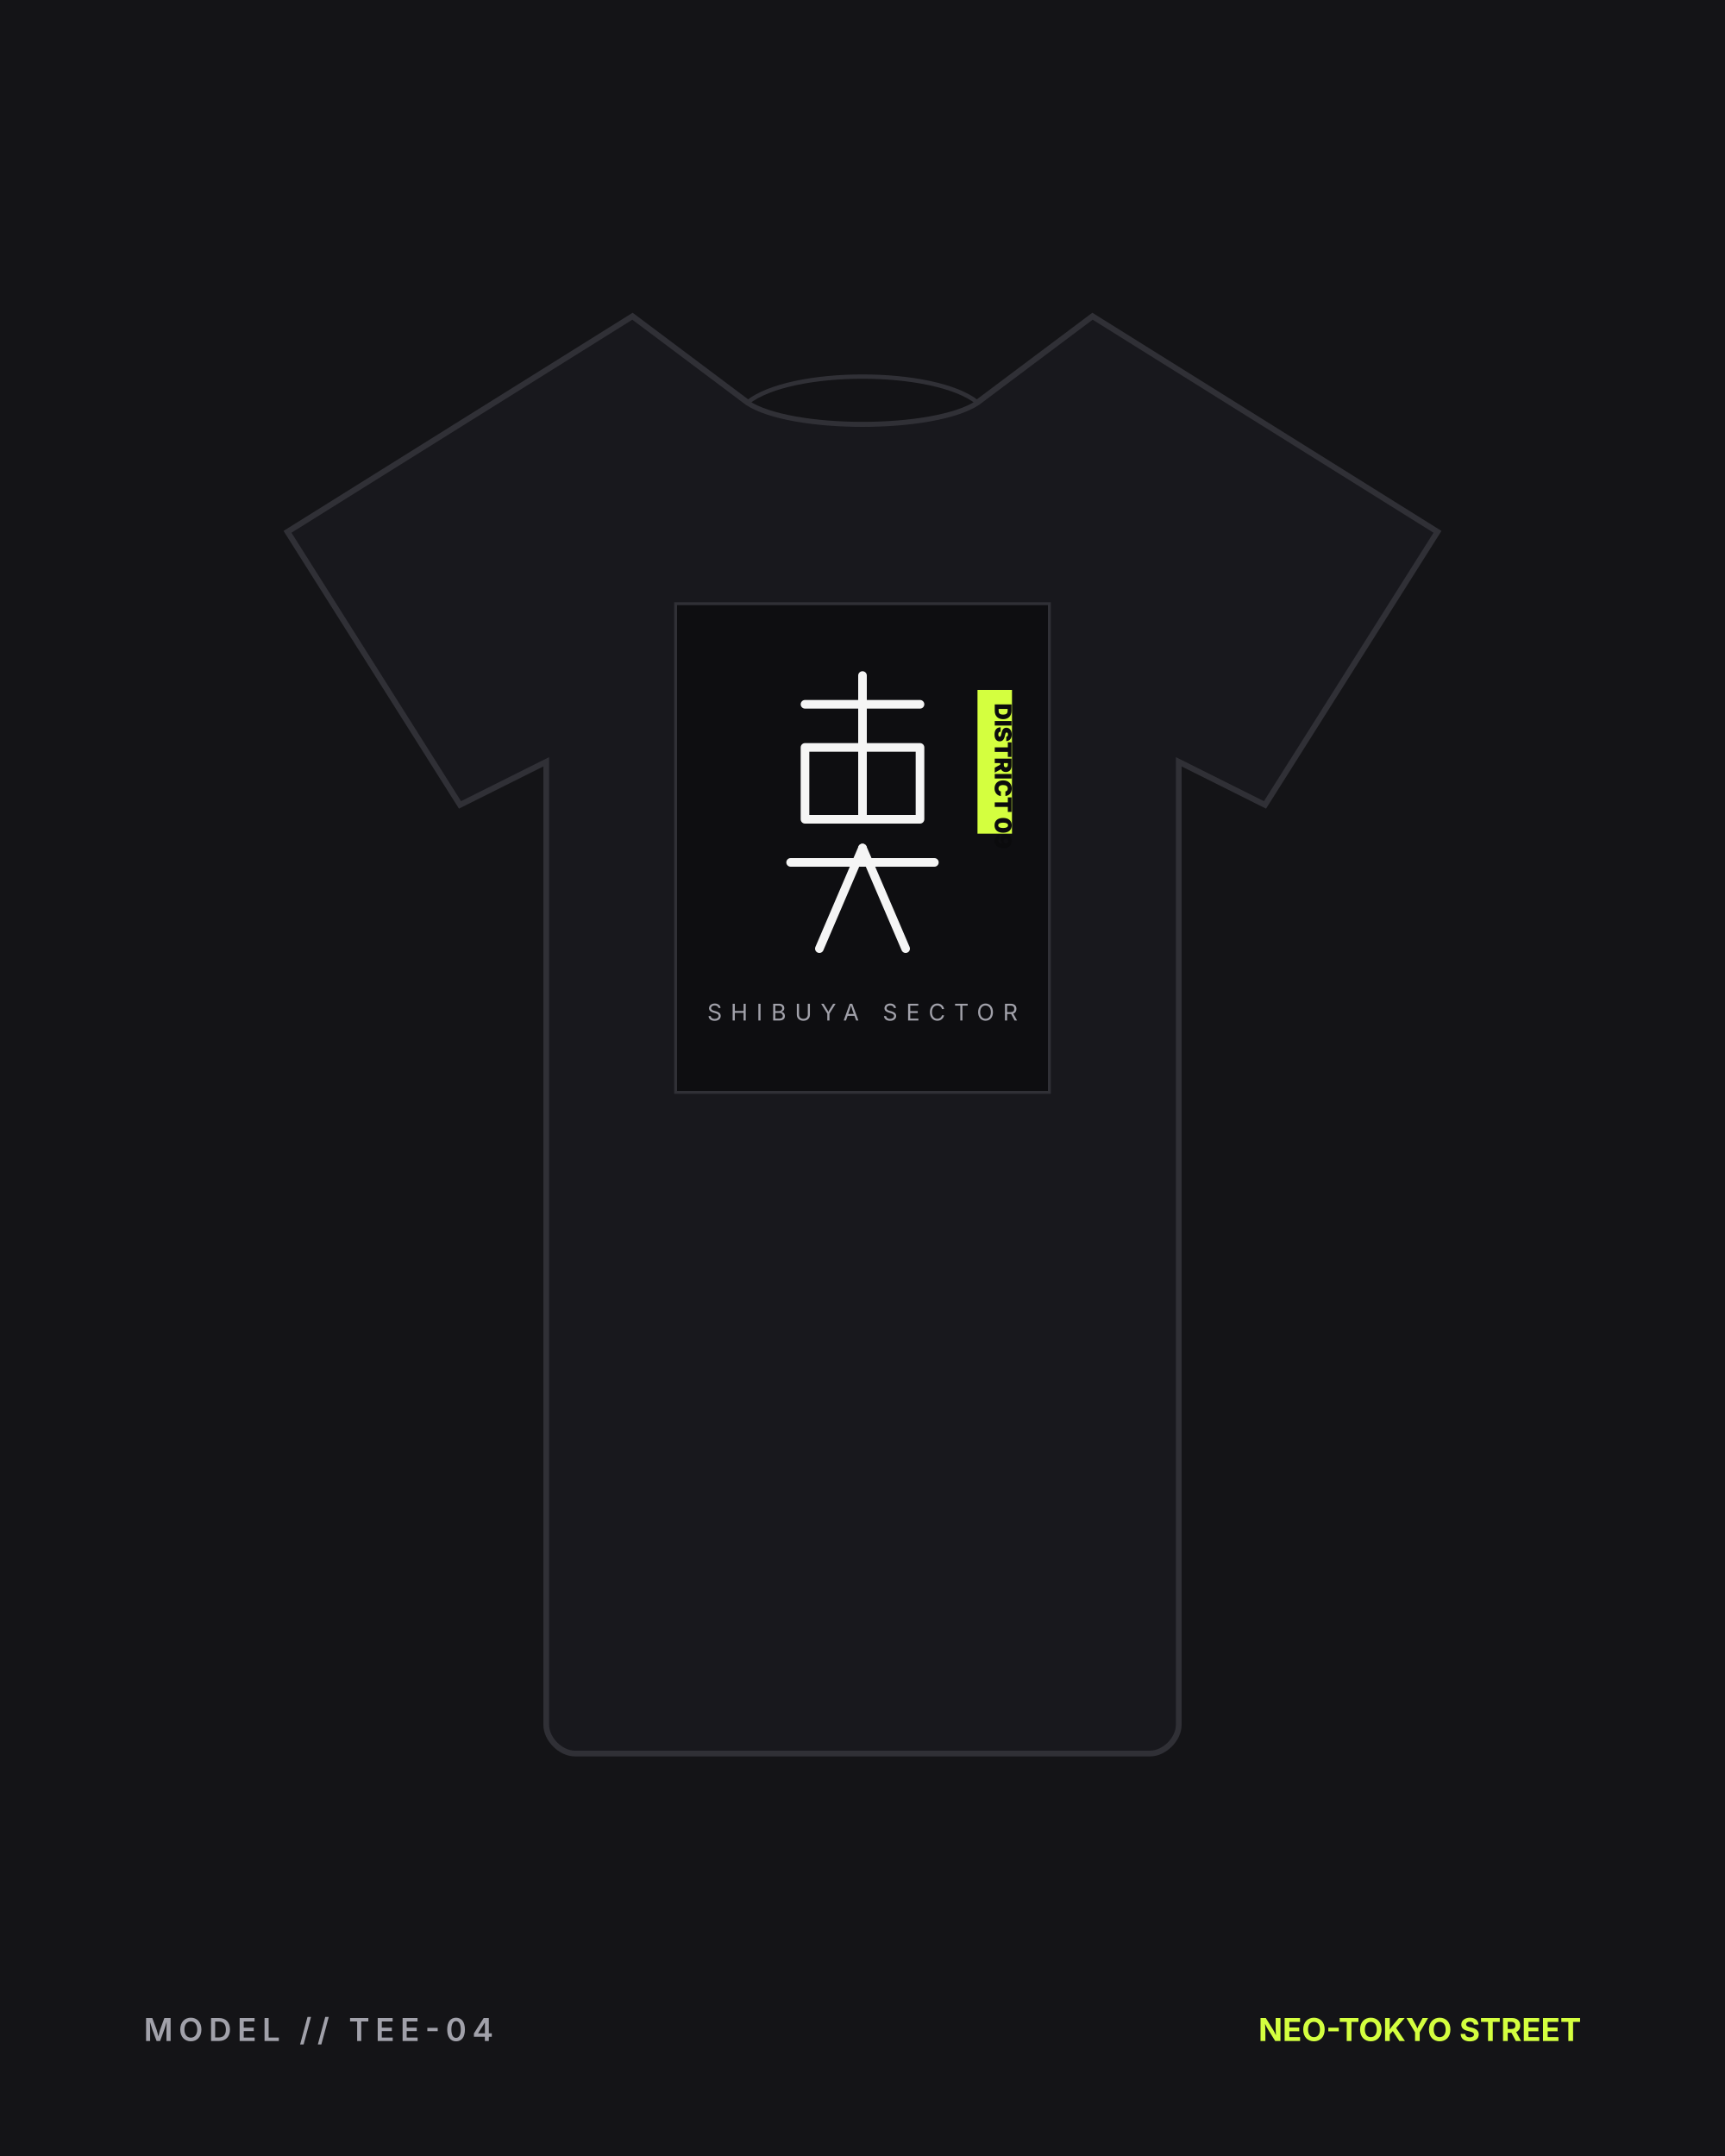
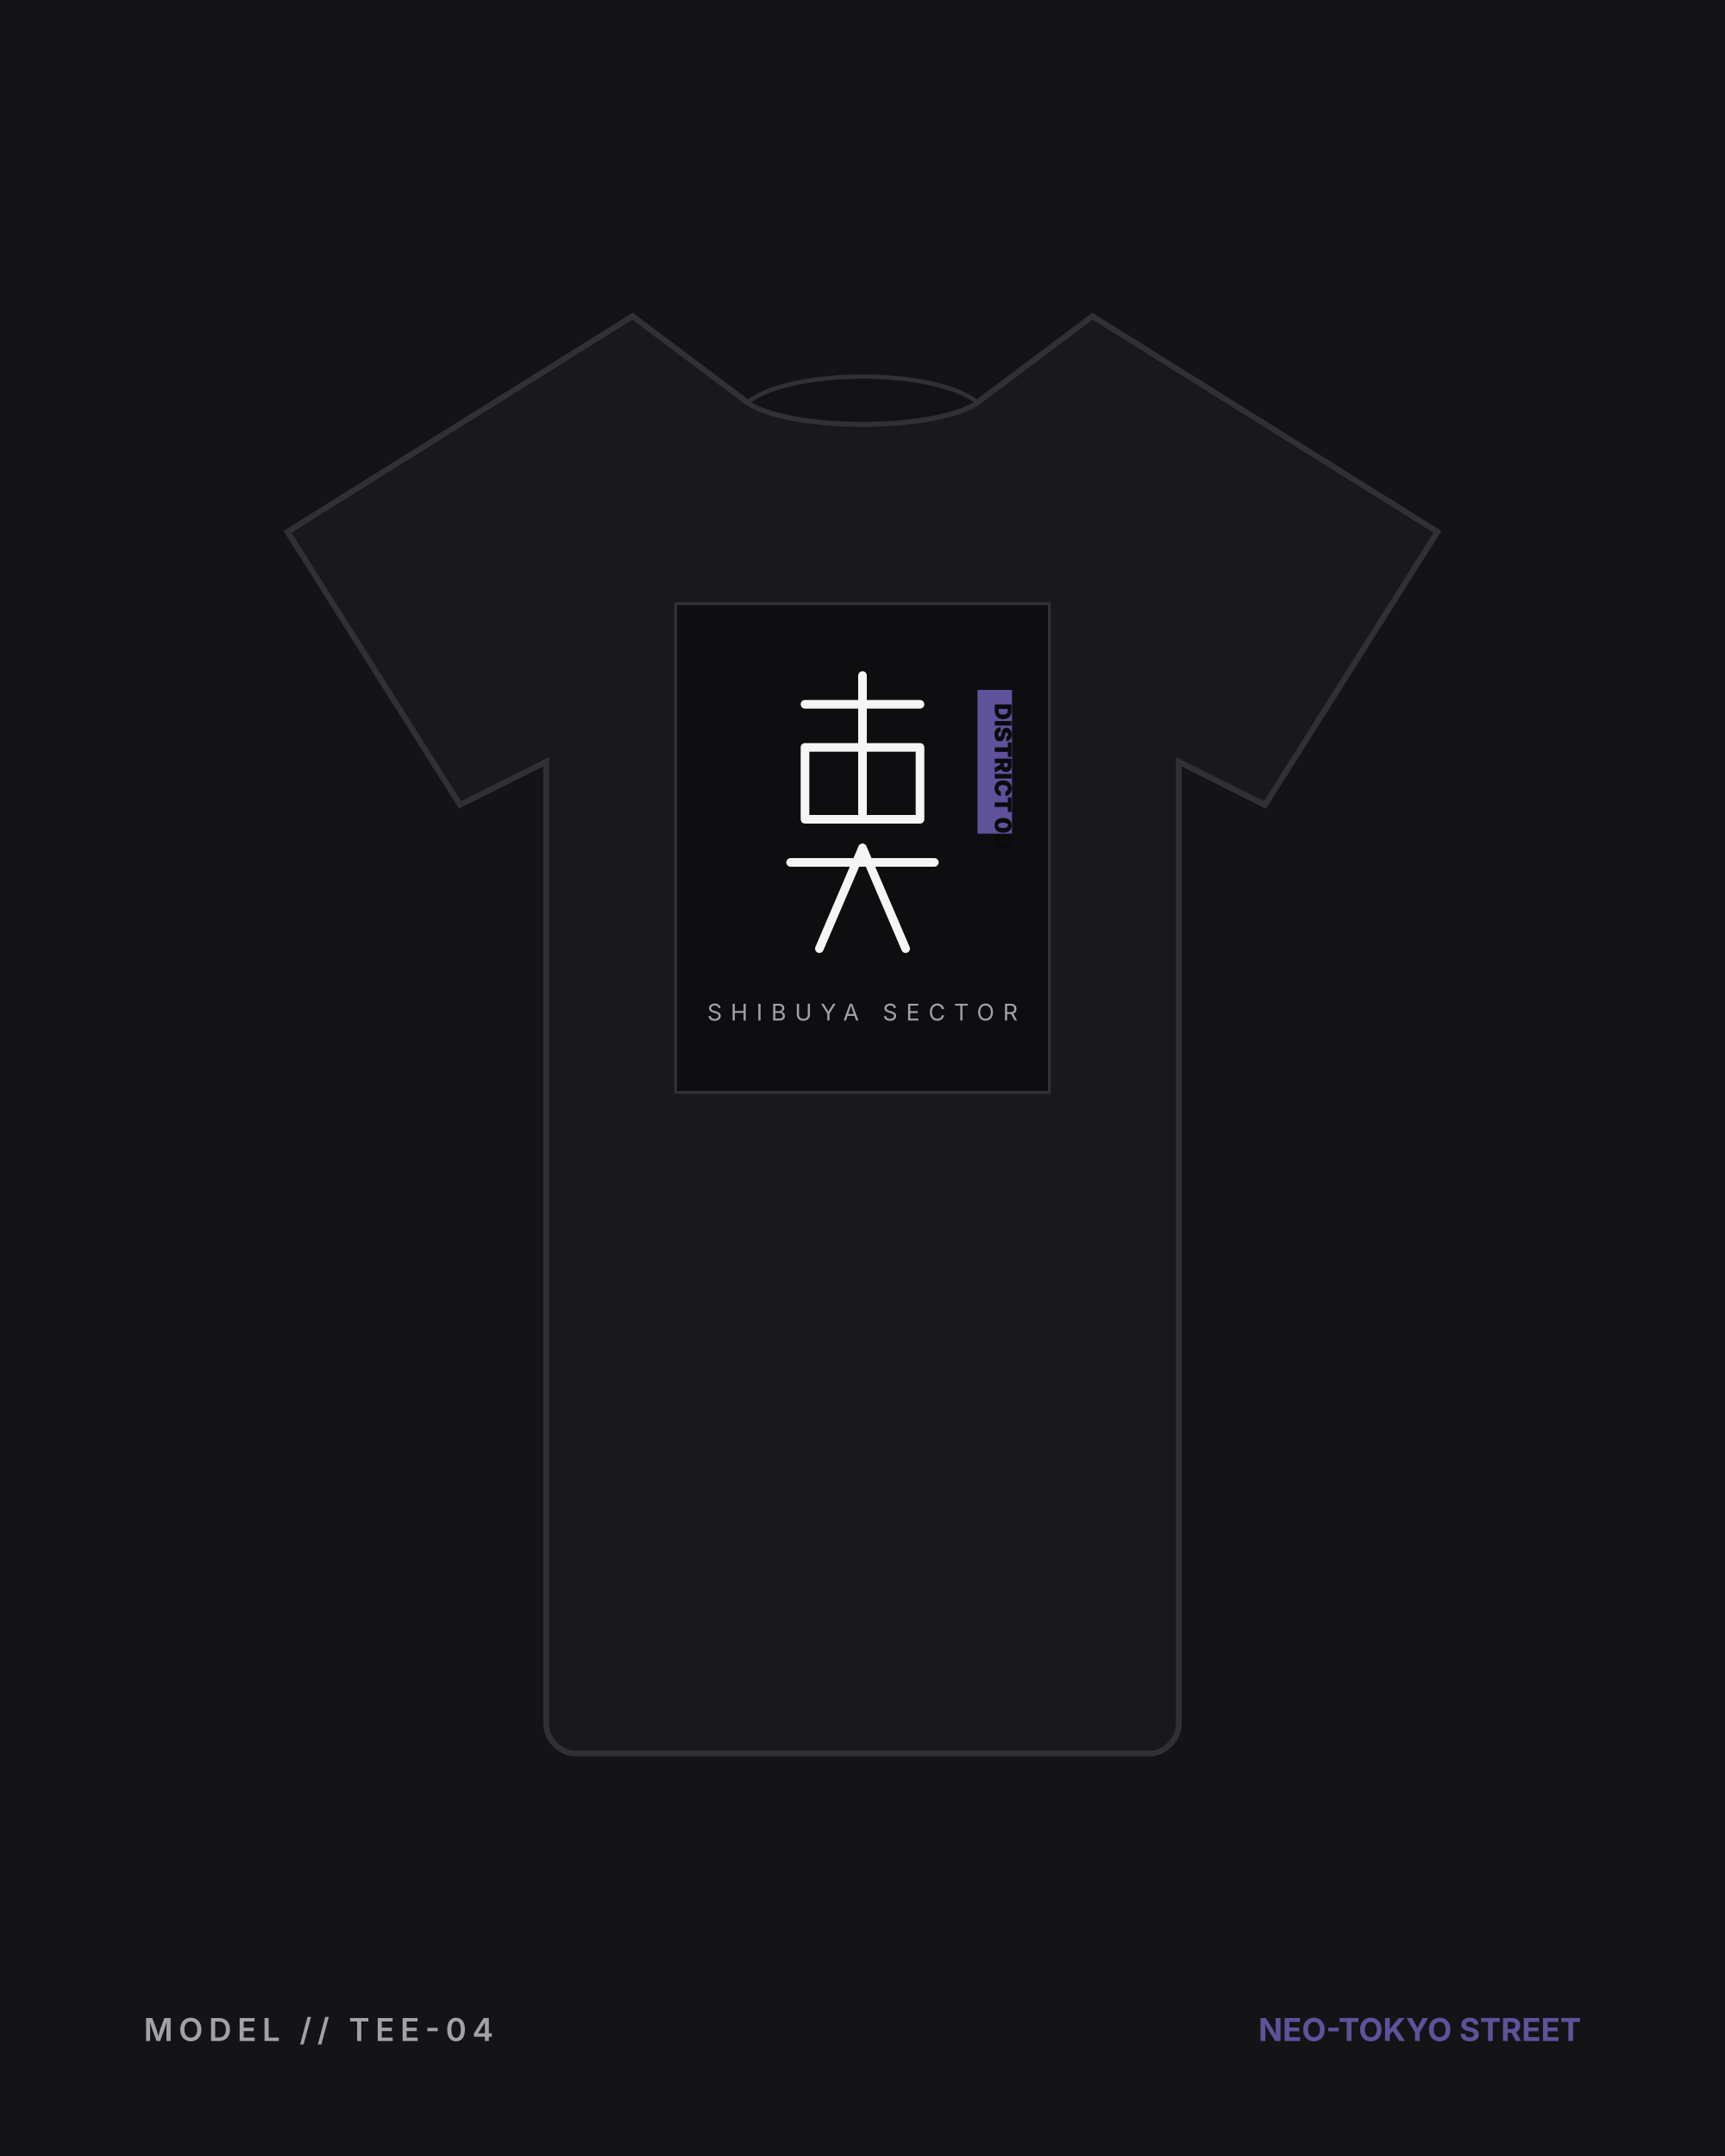
<svg xmlns="http://www.w3.org/2000/svg" viewBox="0 0 600 750" width="100%" height="100%">
  <rect width="600" height="750" fill="#141417" />
  <g transform="translate(60, 40)">
    <path d="M160 70 L200 100 C215 110 265 110 280 100 L320 70 L440 145 L380 240 L350 225 L350 560 C350 565 345 570 340 570 L140 570 C135 570 130 565 130 560 L130 225 L100 240 L40 145 Z" fill="#18181D" stroke="#303036" stroke-width="2" />
    <path d="M200 100 C215 110 265 110 280 100 C265 88 215 88 200 100 Z" fill="#131316" stroke="#303036" stroke-width="1.5" />
    <g transform="translate(175, 170)">
      <rect width="130" height="170" fill="#0E0E11" stroke="#303036" stroke-width="1" />
      <g stroke="#F5F5F5" stroke-width="3" stroke-linecap="round" stroke-linejoin="round" fill="none">
        <line x1="45" y1="35" x2="85" y2="35" />
        <line x1="65" y1="25" x2="65" y2="75" />
        <path d="M45 50 L85 50 L85 75 L45 75 Z" />
        <line x1="40" y1="90" x2="90" y2="90" />
        <line x1="65" y1="85" x2="50" y2="120" />
        <line x1="65" y1="85" x2="80" y2="120" />
      </g>
-       <rect x="105" y="30" width="12" height="50" fill="#D4FF3F" />
+       <rect x="105" y="30" width="12" height="50" fill="#60519b" />
      <text x="111" y="60" fill="#0B0B0D" font-family="'Inter', sans-serif" font-size="8" font-weight="900" transform="rotate(90, 111, 60)" text-anchor="middle">DISTRICT 09</text>
      <text x="65" y="145" fill="#A1A1AA" font-family="'Inter', sans-serif" font-size="8" letter-spacing="3" text-anchor="middle">SHIBUYA SECTOR</text>
    </g>
  </g>
  <text x="50" y="710" fill="#A1A1AA" font-family="'Inter', sans-serif" font-size="11" font-weight="600" letter-spacing="2">MODEL // TEE-04</text>
-   <text x="550" y="710" fill="#D4FF3F" font-family="'Inter', sans-serif" font-size="11" font-weight="700" text-anchor="end">NEO-TOKYO STREET</text>
+   <text x="550" y="710" fill="#60519b" font-family="'Inter', sans-serif" font-size="11" font-weight="700" text-anchor="end">NEO-TOKYO STREET</text>
</svg>
